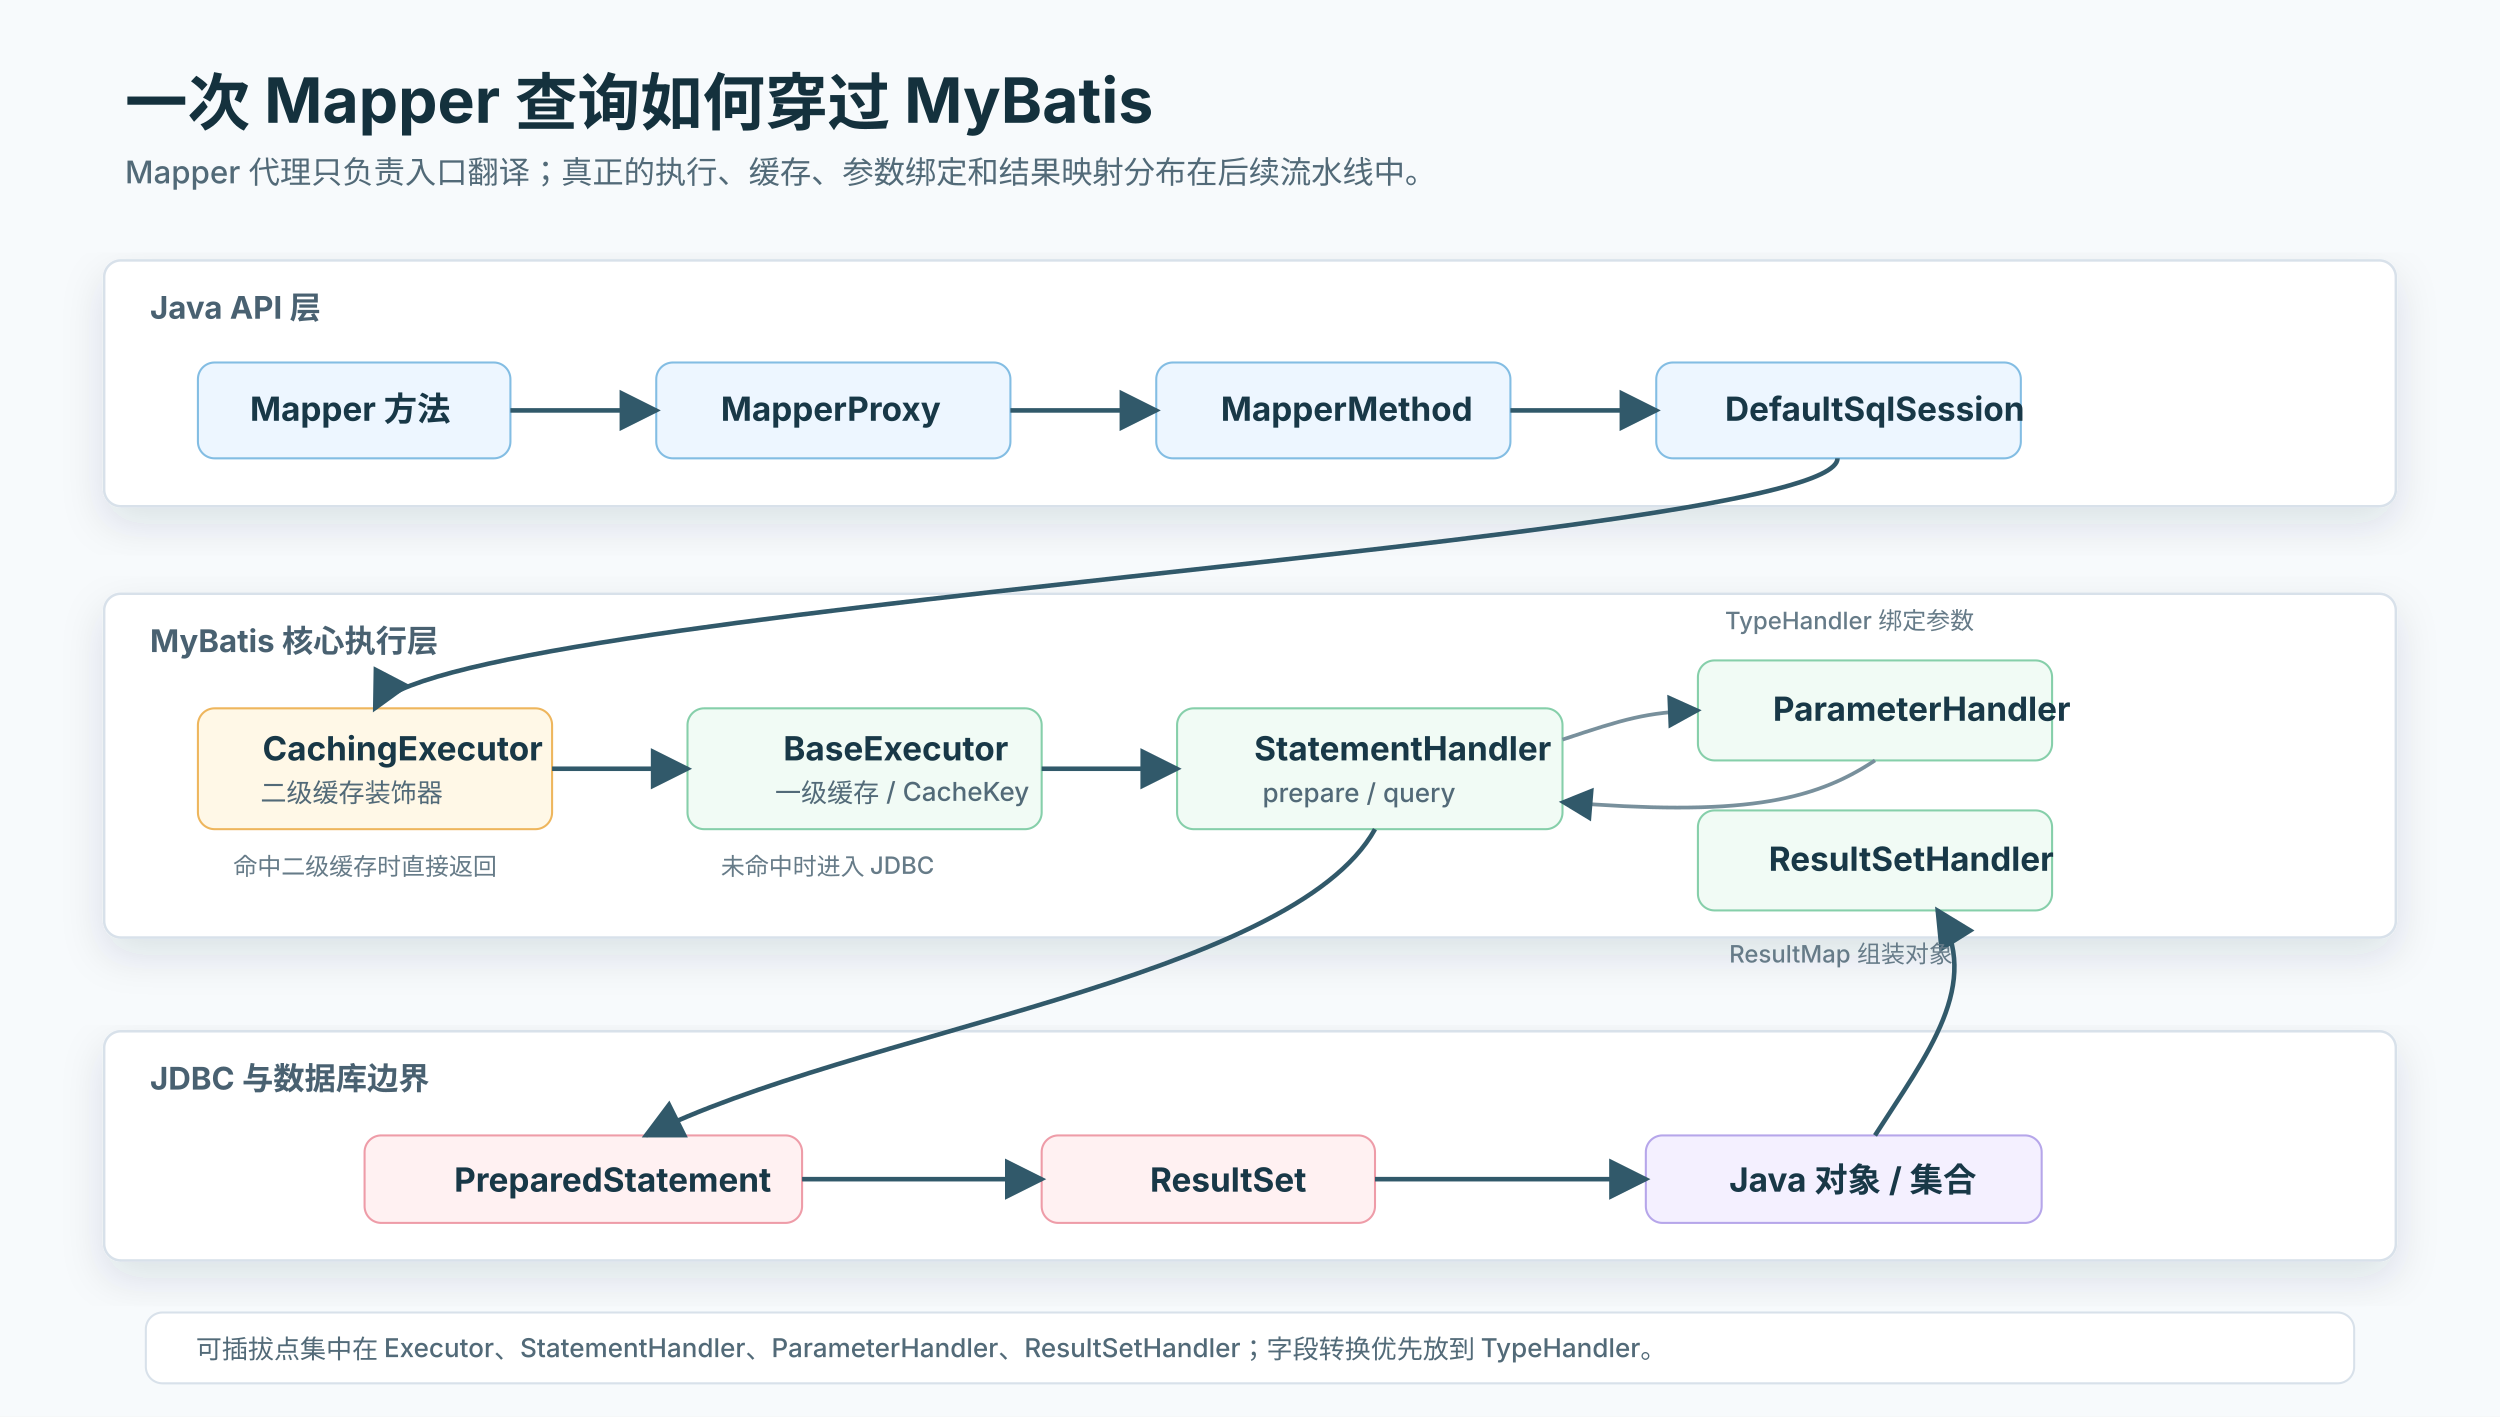
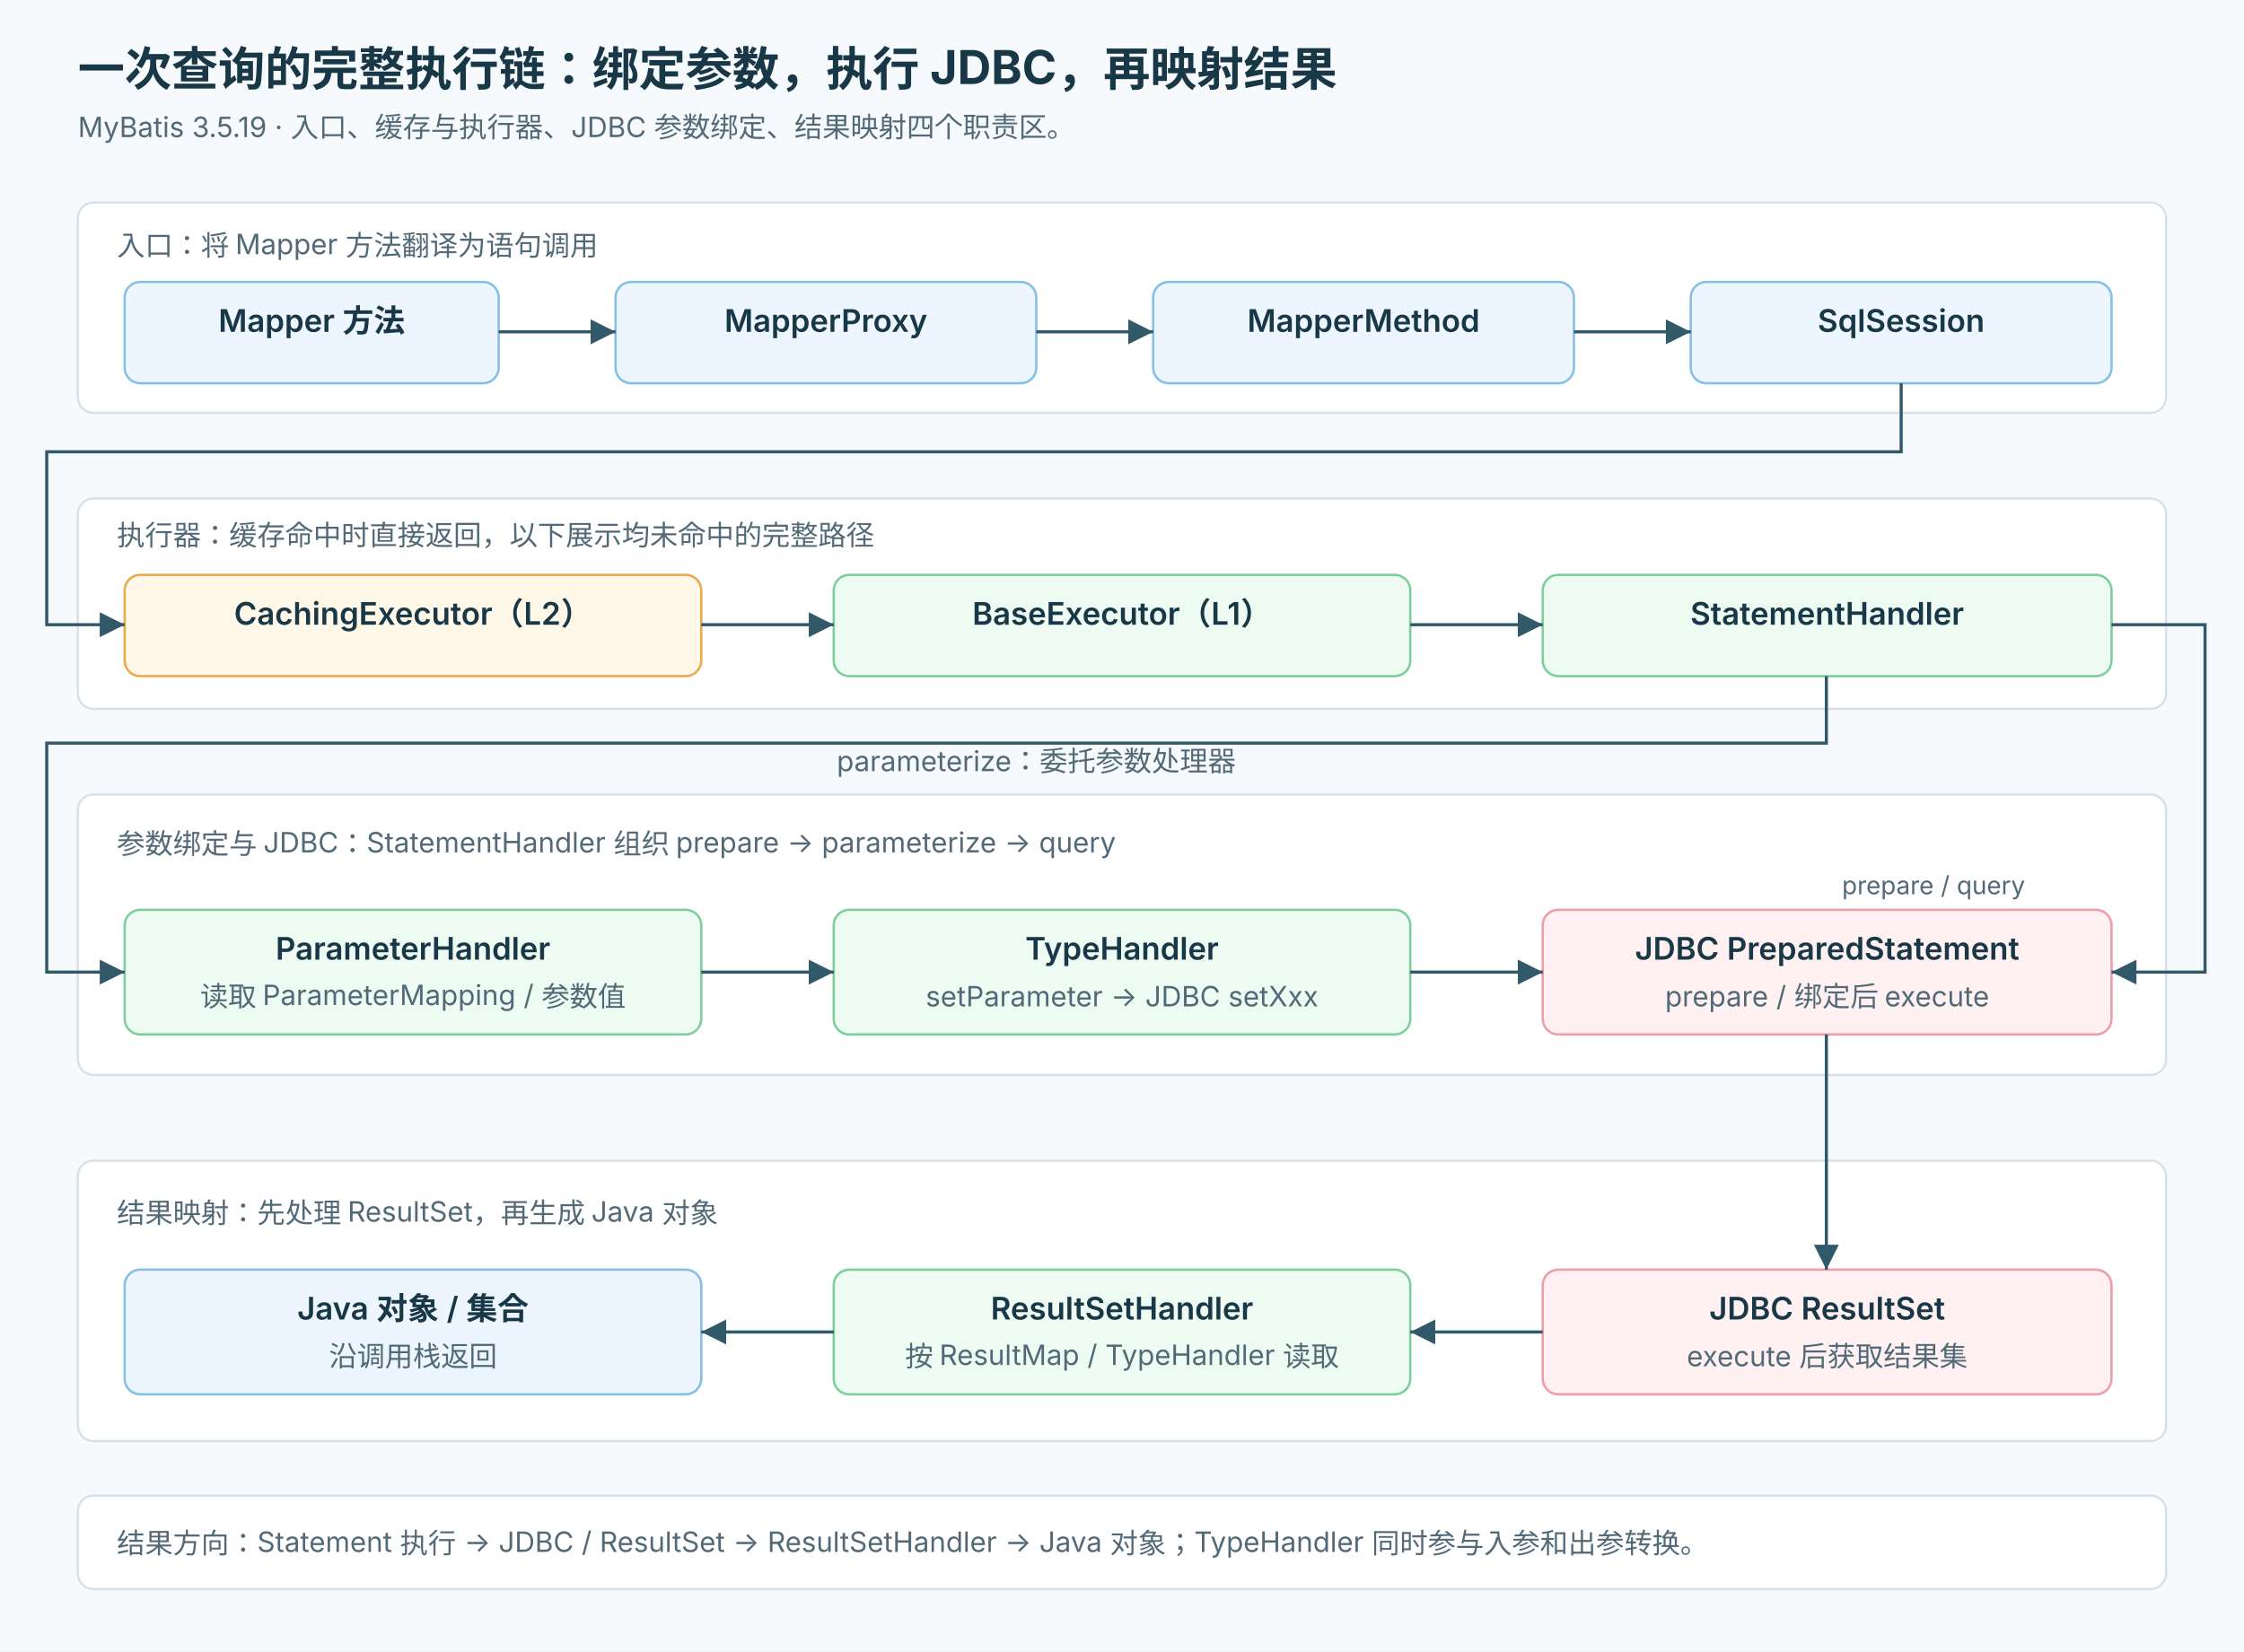
- <svg xmlns="http://www.w3.org/2000/svg" width="1200" height="680" viewBox="0 0 1200 680" role="img" aria-labelledby="title desc">
+ <svg xmlns="http://www.w3.org/2000/svg" width="1440" height="1060" viewBox="0 0 1440 1060" role="img" aria-labelledby="title desc">
  <defs>
-     <marker id="arrow" markerWidth="11" markerHeight="11" refX="9" refY="5.5" orient="auto">
-       <path d="M1,1 L10,5.5 L1,10 Z" fill="#31596a" />
+     <marker id="arrow" markerWidth="10" markerHeight="10" refX="9" refY="5" orient="auto">
+       <path d="M1 1 L9 5 L1 9 Z" fill="#31596a" />
    </marker>
-     <filter id="shadow" x="-10%" y="-10%" width="120%" height="130%">
-       <feDropShadow dx="0" dy="8" stdDeviation="10" flood-color="#102a43" flood-opacity="0.12" />
-     </filter>
    <style>
-       .bg { fill: #f7fafc; }
-       .lane { fill: #ffffff; stroke: #d8e1ea; stroke-width: 1.2; filter: url(#shadow); }
-       .api { fill: #edf6ff; stroke: #83bde3; }
-       .core { fill: #f1fbf5; stroke: #86cfaa; }
-       .cache { fill: #fff8e7; stroke: #eeb65d; }
-       .jdbc { fill: #fff1f2; stroke: #ee9ca8; }
-       .result { fill: #f4f0ff; stroke: #b6a6ea; }
-       .title { font: 700 30px -apple-system, BlinkMacSystemFont, "Segoe UI", sans-serif; fill: #14313d; }
-       .subtitle { font: 500 15px -apple-system, BlinkMacSystemFont, "Segoe UI", sans-serif; fill: #526a78; }
-       .laneTitle { font: 700 15px -apple-system, BlinkMacSystemFont, "Segoe UI", sans-serif; fill: #496171; }
-       .label { font: 700 16px -apple-system, BlinkMacSystemFont, "Segoe UI", sans-serif; fill: #183847; }
-       .small { font: 500 12.5px -apple-system, BlinkMacSystemFont, "Segoe UI", sans-serif; fill: #526a78; }
-       .tiny { font: 500 11.5px -apple-system, BlinkMacSystemFont, "Segoe UI", sans-serif; fill: #667b88; }
-       .arrow { stroke: #31596a; stroke-width: 2.2; fill: none; marker-end: url(#arrow); }
-       .thin { stroke: #78909c; stroke-width: 1.8; fill: none; marker-end: url(#arrow); }
+       text { font-family: -apple-system, BlinkMacSystemFont, "Segoe UI", "PingFang SC", sans-serif; fill: #183847; }
+       .title { font-size: 30px; font-weight: 700; }
+       .subtitle { font-size: 18px; fill: #526a78; }
+       .label { font-size: 20px; font-weight: 600; }
+       .small { font-size: 18px; fill: #526a78; }
+       .tiny { font-size: 16px; fill: #526a78; }
+       .panel { fill: #fff; stroke: #d8e1ea; stroke-width: 1.5; }
+       .blue { fill: #edf6ff; stroke: #85bfe2; stroke-width: 1.5; }
+       .green { fill: #eefbf3; stroke: #7ccf9b; stroke-width: 1.5; }
+       .orange { fill: #fff7e8; stroke: #eba94c; stroke-width: 1.5; }
+       .pink { fill: #fff1f2; stroke: #ee9ca8; stroke-width: 1.5; }
+       .arrow, .return { stroke: #31596a; stroke-width: 2; fill: none; marker-end: url(#arrow); }
+       .return { stroke-dasharray: 7 5; }
+       .life { stroke: #b6c6d1; stroke-width: 1.5; stroke-dasharray: 5 7; }
    </style>
  </defs>
-   <rect class="bg" width="1200" height="680" />
-   <text class="title" x="60" y="60">一次 Mapper 查询如何穿过 MyBatis</text>
-   <text class="subtitle" x="60" y="88">Mapper 代理只负责入口翻译；真正的执行、缓存、参数绑定和结果映射分布在后续流水线中。</text>
-   <rect class="lane" x="50" y="125" width="1100" height="118" rx="8" />
-   <text class="laneTitle" x="72" y="153">Java API 层</text>
-   <rect class="api" x="95" y="174" width="150" height="46" rx="8" />
-   <text class="label" x="120" y="202">Mapper 方法</text>
-   <rect class="api" x="315" y="174" width="170" height="46" rx="8" />
-   <text class="label" x="346" y="202">MapperProxy</text>
-   <rect class="api" x="555" y="174" width="170" height="46" rx="8" />
-   <text class="label" x="586" y="202">MapperMethod</text>
-   <rect class="api" x="795" y="174" width="175" height="46" rx="8" />
-   <text class="label" x="828" y="202">DefaultSqlSession</text>
-   <rect class="lane" x="50" y="285" width="1100" height="165" rx="8" />
-   <text class="laneTitle" x="72" y="313">MyBatis 核心执行层</text>
-   <rect class="cache" x="95" y="340" width="170" height="58" rx="8" />
-   <text class="label" x="126" y="365">CachingExecutor</text>
-   <text class="small" x="125" y="385">二级缓存装饰器</text>
-   <rect class="core" x="330" y="340" width="170" height="58" rx="8" />
-   <text class="label" x="376" y="365">BaseExecutor</text>
-   <text class="small" x="372" y="385">一级缓存 / CacheKey</text>
-   <rect class="core" x="565" y="340" width="185" height="58" rx="8" />
-   <text class="label" x="602" y="365">StatementHandler</text>
-   <text class="small" x="606" y="385">prepare / query</text>
-   <rect class="core" x="815" y="317" width="170" height="48" rx="8" />
-   <text class="label" x="851" y="346">ParameterHandler</text>
-   <rect class="core" x="815" y="389" width="170" height="48" rx="8" />
-   <text class="label" x="849" y="418">ResultSetHandler</text>
-   <rect class="lane" x="50" y="495" width="1100" height="110" rx="8" />
-   <text class="laneTitle" x="72" y="523">JDBC 与数据库边界</text>
-   <rect class="jdbc" x="175" y="545" width="210" height="42" rx="8" />
-   <text class="label" x="218" y="572">PreparedStatement</text>
-   <rect class="jdbc" x="500" y="545" width="160" height="42" rx="8" />
-   <text class="label" x="552" y="572">ResultSet</text>
-   <rect class="result" x="790" y="545" width="190" height="42" rx="8" />
-   <text class="label" x="830" y="572">Java 对象 / 集合</text>
-   <path class="arrow" d="M245 197 H315" />
-   <path class="arrow" d="M485 197 H555" />
-   <path class="arrow" d="M725 197 H795" />
-   <path class="arrow" d="M882 220 C882 260 205 292 180 340" />
-   <path class="arrow" d="M265 369 H330" />
-   <path class="arrow" d="M500 369 H565" />
-   <path class="thin" d="M750 355 C780 345 790 342 815 341" />
-   <path class="thin" d="M900 365 C870 385 835 392 750 385" />
-   <path class="arrow" d="M660 398 C620 470 410 495 310 545" />
-   <path class="arrow" d="M385 566 H500" />
-   <path class="arrow" d="M660 566 H790" />
-   <path class="arrow" d="M900 545 C925 506 952 472 930 437" />
-   <text class="tiny" x="112" y="420">命中二级缓存时直接返回</text>
-   <text class="tiny" x="346" y="420">未命中时进入 JDBC</text>
-   <text class="tiny" x="828" y="302">TypeHandler 绑定参数</text>
-   <text class="tiny" x="830" y="462">ResultMap 组装对象</text>
-   <rect x="70" y="630" width="1060" height="34" rx="8" fill="#ffffff" stroke="#d8e1ea" />
-   <text class="small" x="94" y="652">可插拔点集中在 Executor、StatementHandler、ParameterHandler、ResultSetHandler；字段转换优先放到 TypeHandler。</text>
+   <rect width="1440" height="1060" fill="#f7fafc" />
+   <text class="title" x="50" y="55" text-anchor="start">一次查询的完整执行链：绑定参数，执行 JDBC，再映射结果</text>
+   <text class="subtitle" x="50" y="88" text-anchor="start">MyBatis 3.5.19 · 入口、缓存与执行器、JDBC 参数绑定、结果映射四个职责区。</text>
+   <rect class="panel" x="50" y="130" width="1340" height="135" rx="10" />
+   <text class="small" x="75" y="164" text-anchor="start">入口：将 Mapper 方法翻译为语句调用</text>
+   <rect class="blue" x="80" y="181" width="240" height="65" rx="10" />
+   <text class="label" x="200" y="213" text-anchor="middle">Mapper 方法</text>
+   <text class="small" x="200" y="243" text-anchor="middle" />
+   <rect class="blue" x="395" y="181" width="270" height="65" rx="10" />
+   <text class="label" x="530" y="213" text-anchor="middle">MapperProxy</text>
+   <text class="small" x="530" y="243" text-anchor="middle" />
+   <rect class="blue" x="740" y="181" width="270" height="65" rx="10" />
+   <text class="label" x="875" y="213" text-anchor="middle">MapperMethod</text>
+   <text class="small" x="875" y="243" text-anchor="middle" />
+   <rect class="blue" x="1085" y="181" width="270" height="65" rx="10" />
+   <text class="label" x="1220" y="213" text-anchor="middle">SqlSession</text>
+   <text class="small" x="1220" y="243" text-anchor="middle" />
+   <path class="arrow" d="M320 213 H395" />
+   <path class="arrow" d="M665 213 H740" />
+   <path class="arrow" d="M1010 213 H1085" />
+   <rect class="panel" x="50" y="320" width="1340" height="135" rx="10" />
+   <text class="small" x="75" y="350" text-anchor="start">执行器：缓存命中时直接返回，以下展示均未命中的完整路径</text>
+   <rect class="orange" x="80" y="369" width="370" height="65" rx="10" />
+   <text class="label" x="265" y="401" text-anchor="middle">CachingExecutor（L2）</text>
+   <text class="small" x="265" y="431" text-anchor="middle" />
+   <rect class="green" x="535" y="369" width="370" height="65" rx="10" />
+   <text class="label" x="720" y="401" text-anchor="middle">BaseExecutor（L1）</text>
+   <text class="small" x="720" y="431" text-anchor="middle" />
+   <rect class="green" x="990" y="369" width="365" height="65" rx="10" />
+   <text class="label" x="1172.5" y="401" text-anchor="middle">StatementHandler</text>
+   <text class="small" x="1172.5" y="431" text-anchor="middle" />
+   <path class="arrow" d="M450 401 H535" />
+   <path class="arrow" d="M905 401 H990" />
+   <rect class="panel" x="50" y="510" width="1340" height="180" rx="10" />
+   <text class="small" x="75" y="548" text-anchor="start">参数绑定与 JDBC：StatementHandler 组织 prepare → parameterize → query</text>
+   <rect class="green" x="80" y="584" width="370" height="80" rx="10" />
+   <text class="label" x="265" y="616" text-anchor="middle">ParameterHandler</text>
+   <text class="small" x="265" y="646" text-anchor="middle">读取 ParameterMapping / 参数值</text>
+   <rect class="green" x="535" y="584" width="370" height="80" rx="10" />
+   <text class="label" x="720" y="616" text-anchor="middle">TypeHandler</text>
+   <text class="small" x="720" y="646" text-anchor="middle">setParameter → JDBC setXxx</text>
+   <rect class="pink" x="990" y="584" width="365" height="80" rx="10" />
+   <text class="label" x="1172.5" y="616" text-anchor="middle">JDBC PreparedStatement</text>
+   <text class="small" x="1172.5" y="646" text-anchor="middle">prepare / 绑定后 execute</text>
+   <path class="arrow" d="M450 624 H535" />
+   <path class="arrow" d="M905 624 H990" />
+   <path class="arrow" d="M1172 434 V477 H30 V624 H80" />
+   <text class="small" x="665" y="495" text-anchor="middle">parameterize：委托参数处理器</text>
+   <path class="arrow" d="M1355 401 H1415 V624 H1355" />
+   <text class="tiny" x="1182" y="574" text-anchor="start">prepare / query</text>
+   <rect class="panel" x="50" y="745" width="1340" height="180" rx="10" />
+   <text class="small" x="75" y="785" text-anchor="start">结果映射：先处理 ResultSet，再生成 Java 对象</text>
+   <rect class="pink" x="990" y="815" width="365" height="80" rx="10" />
+   <text class="label" x="1172.5" y="847" text-anchor="middle">JDBC ResultSet</text>
+   <text class="small" x="1172.5" y="877" text-anchor="middle">execute 后获取结果集</text>
+   <rect class="green" x="535" y="815" width="370" height="80" rx="10" />
+   <text class="label" x="720" y="847" text-anchor="middle">ResultSetHandler</text>
+   <text class="small" x="720" y="877" text-anchor="middle">按 ResultMap / TypeHandler 读取</text>
+   <rect class="blue" x="80" y="815" width="370" height="80" rx="10" />
+   <text class="label" x="265" y="847" text-anchor="middle">Java 对象 / 集合</text>
+   <text class="small" x="265" y="877" text-anchor="middle">沿调用栈返回</text>
+   <path class="arrow" d="M1172 664 V815" />
+   <path class="arrow" d="M990 855 H905" />
+   <path class="arrow" d="M535 855 H450" />
+   <path class="arrow" d="M1220 246 V290 H30 V401 H80" />
+   <rect class="panel" x="50" y="960" width="1340" height="60" rx="10" />
+   <text class="small" x="75" y="997" text-anchor="start">结果方向：Statement 执行 → JDBC / ResultSet → ResultSetHandler → Java 对象；TypeHandler 同时参与入参和出参转换。</text>
</svg>
